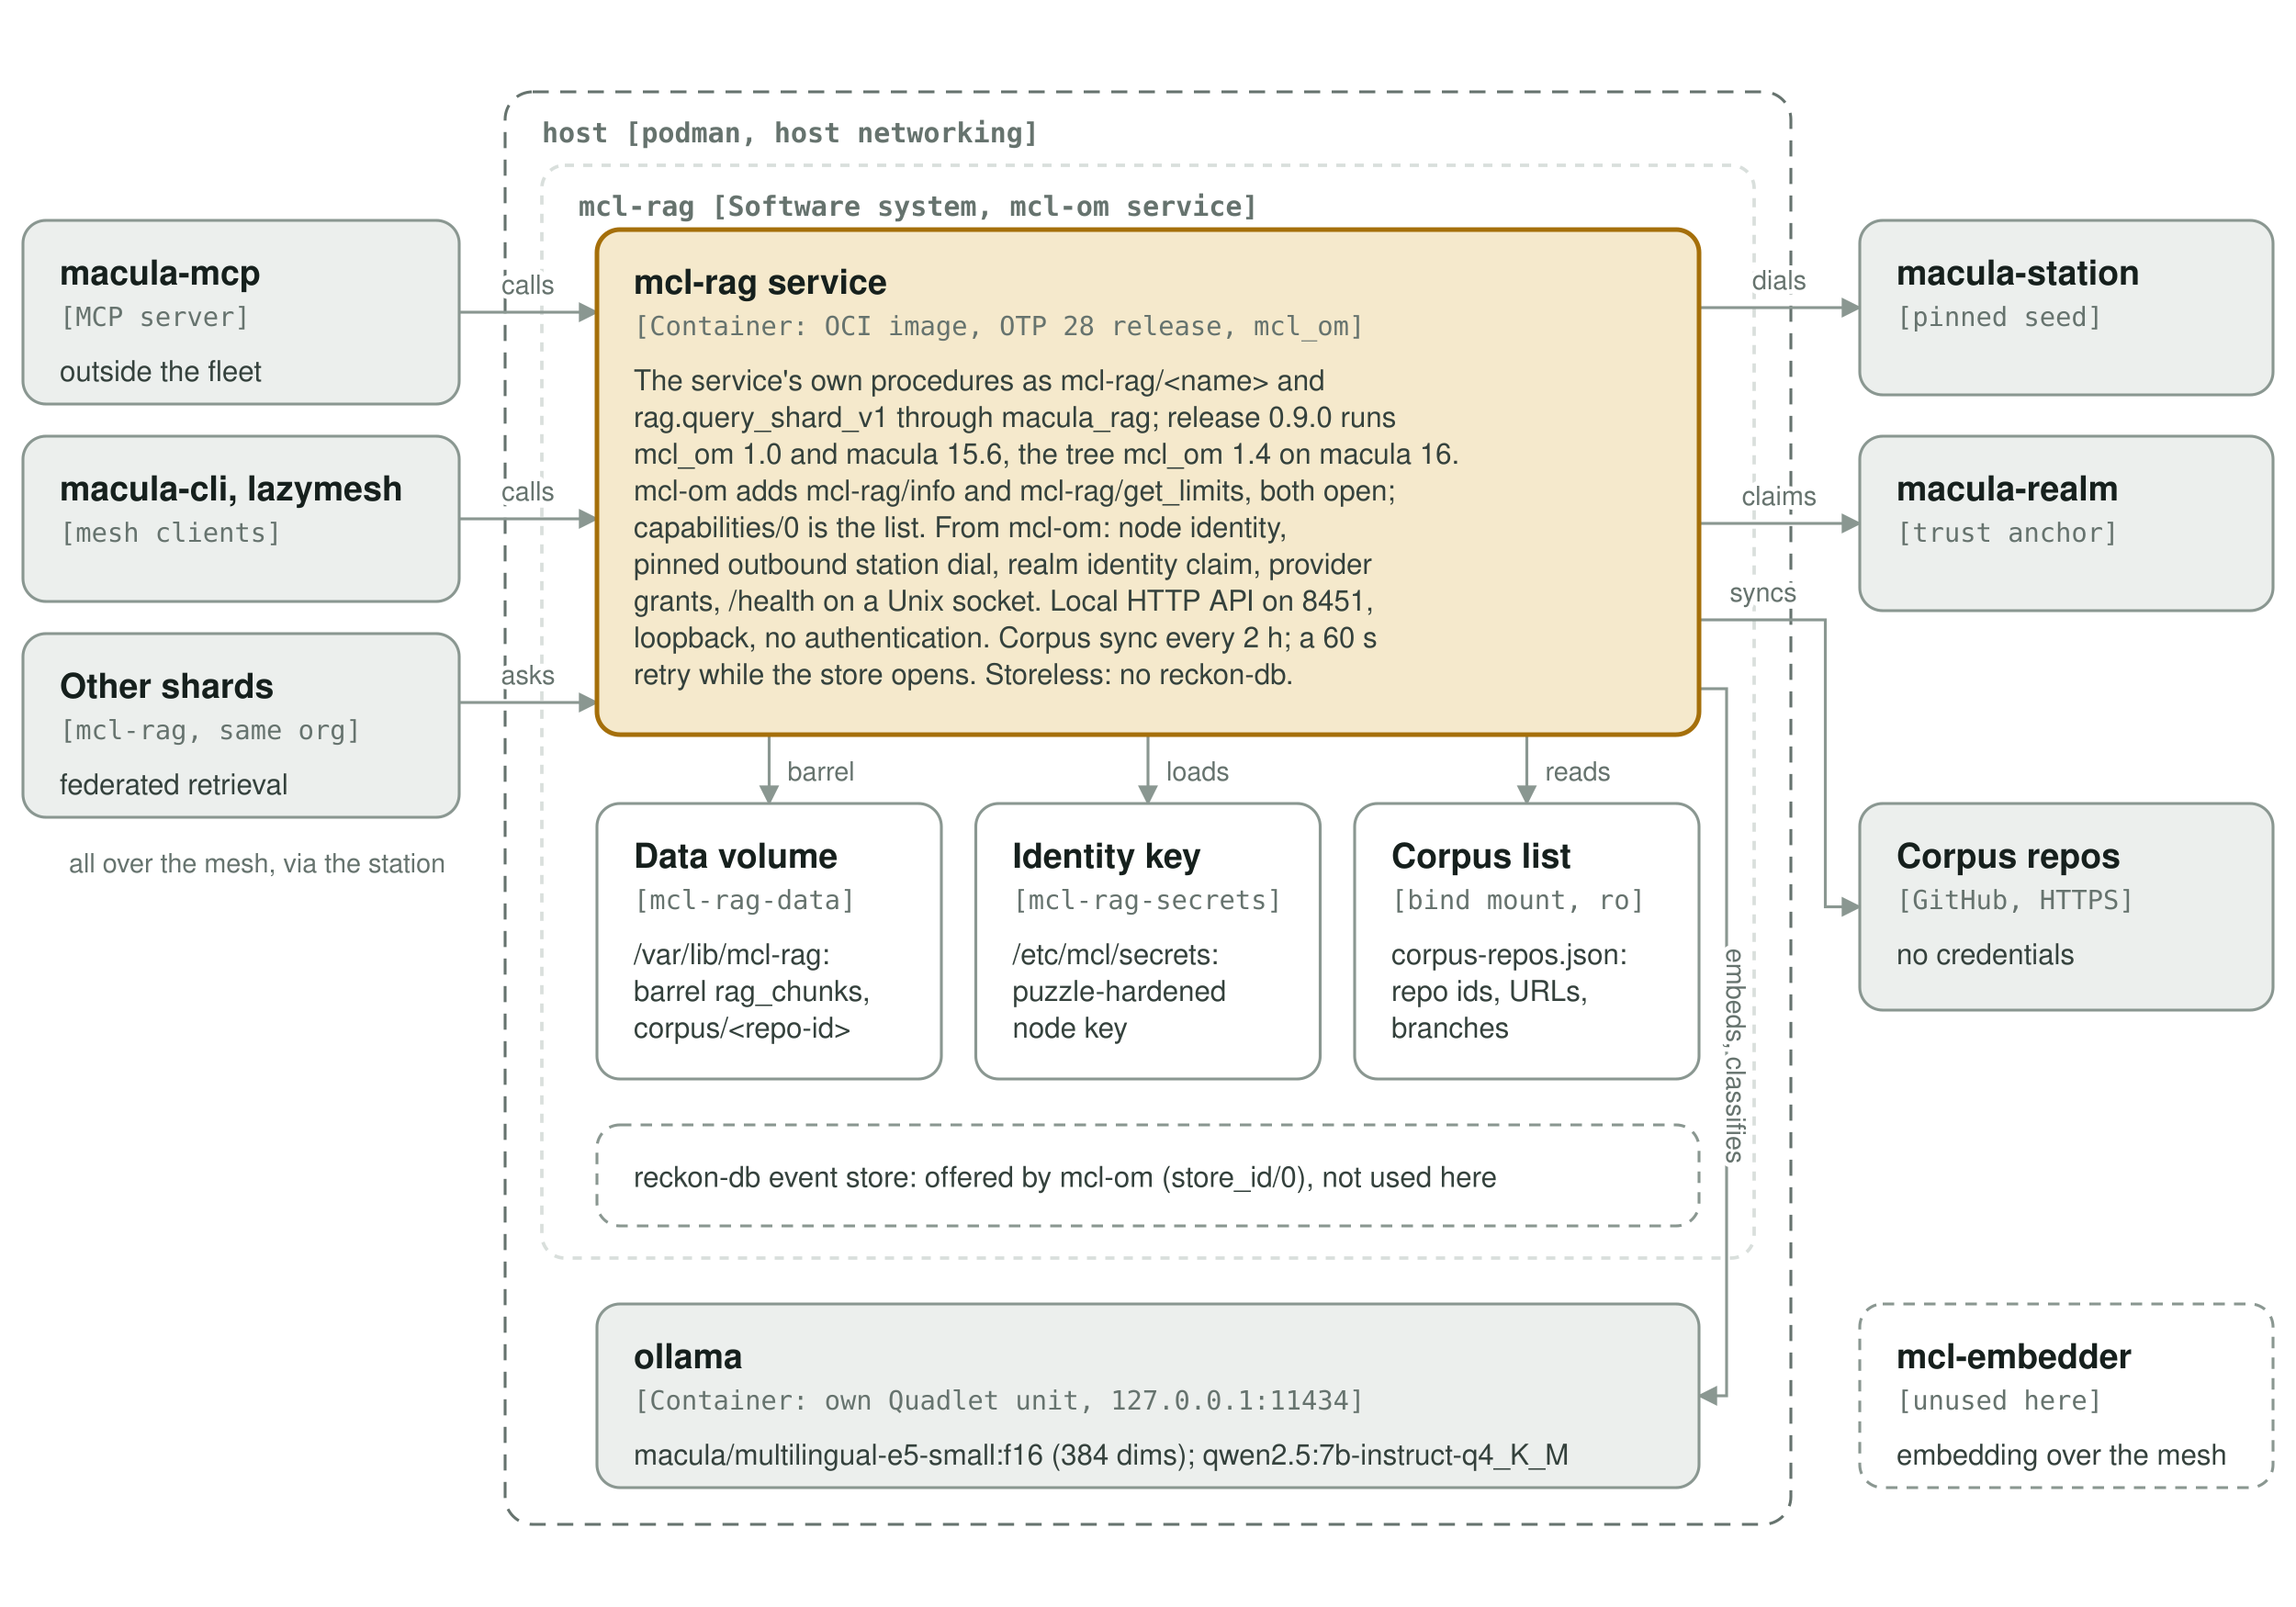
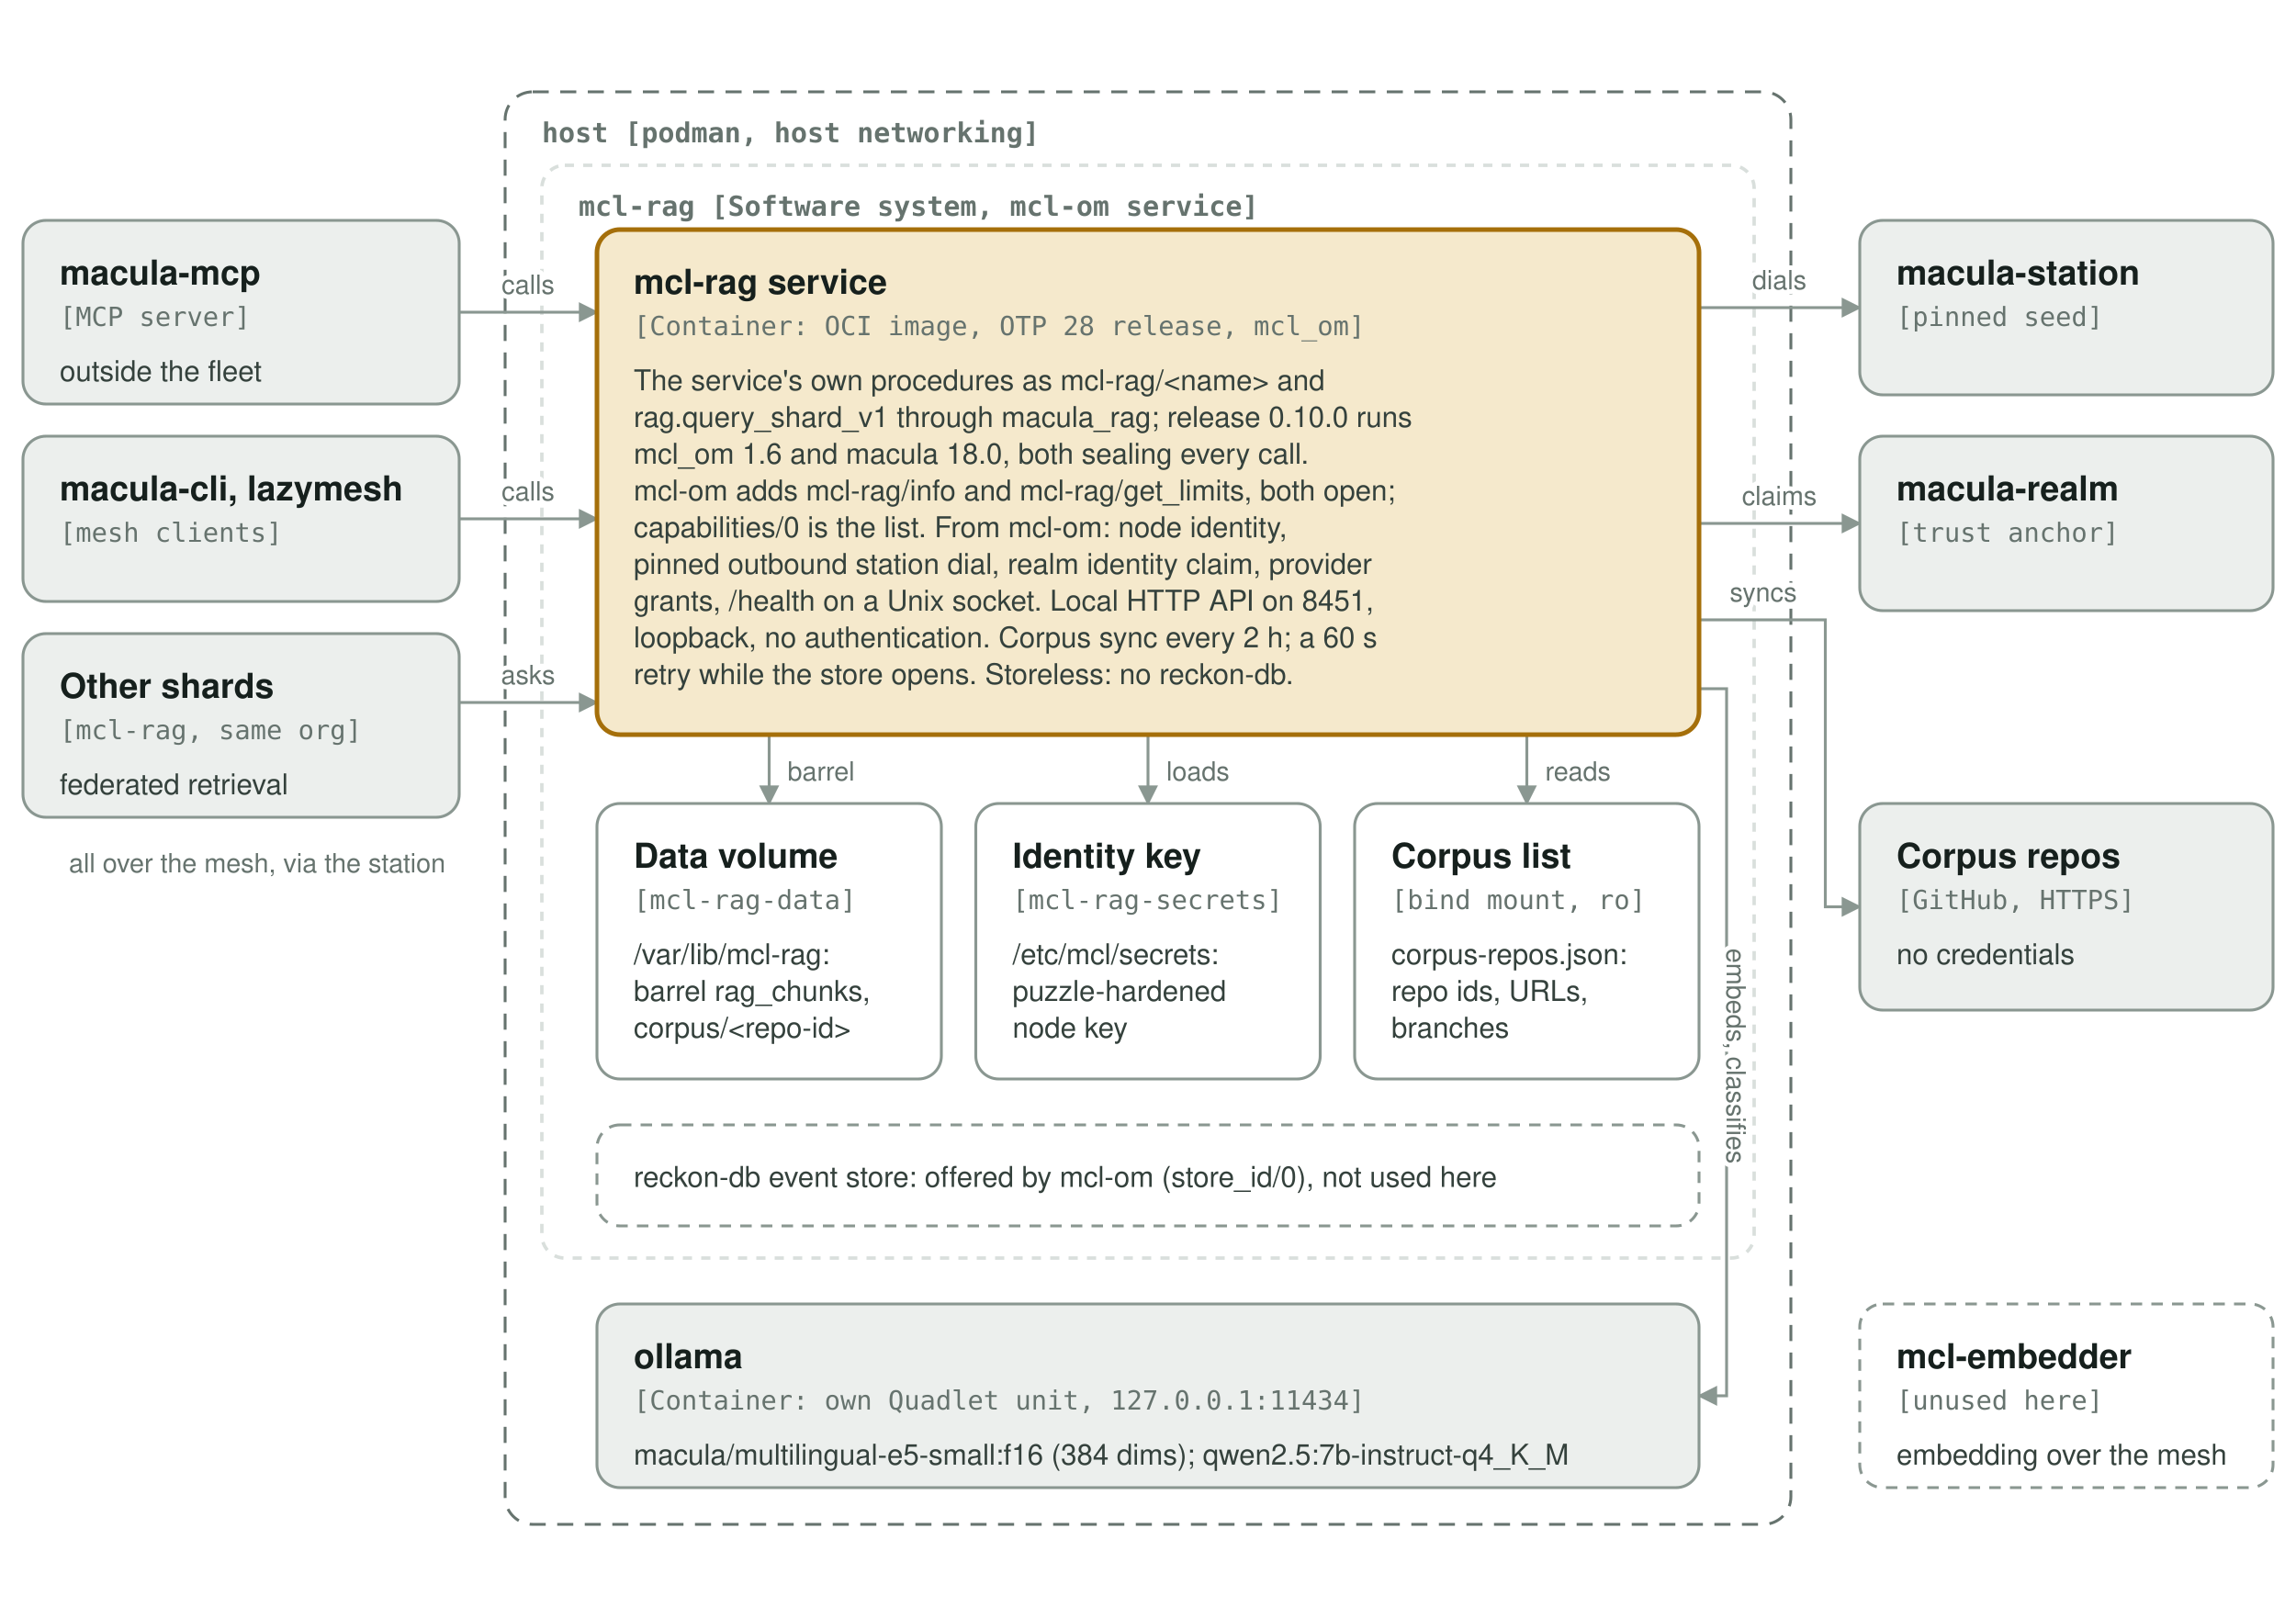
<svg xmlns="http://www.w3.org/2000/svg" viewBox="0 0 1000 700" role="img" aria-label="mcl-rag containers">
  <style>
.t-name { font-family: "Atkinson Hyperlegible", "Segoe UI", system-ui, -apple-system, Helvetica, Arial, sans-serif; font-size: 15px; font-weight: 700; }
.t-desc { font-family: "Atkinson Hyperlegible", "Segoe UI", system-ui, -apple-system, Helvetica, Arial, sans-serif; font-size: 12.5px; }
.t-rel { font-family: "Atkinson Hyperlegible", "Segoe UI", system-ui, -apple-system, Helvetica, Arial, sans-serif; font-size: 11.5px; paint-order: stroke; stroke-width: 4px; stroke-linejoin: round; }
.t-code { font-family: "JetBrains Mono", ui-monospace, Menlo, Consolas, monospace; font-size: 13px; font-weight: 600; }
.t-small { font-size: 12px; }
.t-type { font-family: "JetBrains Mono", ui-monospace, Menlo, Consolas, monospace; font-size: 11.5px; }
.t-bound { font-family: "JetBrains Mono", ui-monospace, Menlo, Consolas, monospace; font-size: 12px; font-weight: 600; }
.edge { fill: none; stroke-width: 1.25; }
.edge-later { fill: none; stroke-width: 1.25; stroke-dasharray: 5 4; }
.bg { fill: #FFFFFF; }
.b-sys { fill: #F5E9CC; stroke: #A56F0A; stroke-width: 2; }
.b-ext { fill: #ECEFED; stroke: #8A9791; stroke-width: 1.25; }
.b-per { fill: #E3EBF2; stroke: #3B5B7A; stroke-width: 1.25; }
.b-cmp { fill: #FFFFFF; stroke: #8A9791; stroke-width: 1.25; }
.b-later { fill: none; stroke: #8A9791; stroke-width: 1.25; stroke-dasharray: 5 4; }
.bound { fill: none; stroke: #66736E; stroke-width: 1.25; stroke-dasharray: 7 5; }
.bound-in { fill: none; stroke: #D9DFDC; stroke-width: 1.5; stroke-dasharray: 4 4; }
.head { fill: #3B5B7A; }
.t-name { fill: #16201D; }
.t-code { fill: #16201D; }
.t-type { fill: #66736E; }
.t-desc { fill: #34413C; }
.t-bound { fill: #66736E; }
.t-rel { fill: #66736E; stroke: #FFFFFF; }
.edge, .edge-later { stroke: #8A9791; }
.arrowhead { fill: #8A9791; }
@media (prefers-color-scheme: dark) {
.bg { fill: #171F1C; }
.b-sys { fill: #3A2E13; stroke: #E3AA3C; stroke-width: 2; }
.b-ext { fill: #1C2421; stroke: #7D8B85; stroke-width: 1.25; }
.b-per { fill: #1D2A36; stroke: #8EB4D8; stroke-width: 1.25; }
.b-cmp { fill: #171F1C; stroke: #7D8B85; stroke-width: 1.25; }
.b-later { fill: none; stroke: #7D8B85; stroke-width: 1.25; stroke-dasharray: 5 4; }
.bound { fill: none; stroke: #93A09A; stroke-width: 1.25; stroke-dasharray: 7 5; }
.bound-in { fill: none; stroke: #2A3431; stroke-width: 1.5; stroke-dasharray: 4 4; }
.head { fill: #8EB4D8; }
.t-name { fill: #E6ECE9; }
.t-code { fill: #E6ECE9; }
.t-type { fill: #93A09A; }
.t-desc { fill: #C3CDC8; }
.t-bound { fill: #93A09A; }
.t-rel { fill: #93A09A; stroke: #171F1C; }
.edge, .edge-later { stroke: #7D8B85; }
.arrowhead { fill: #7D8B85; }
}
</style>
  <defs>
    <marker id="a" viewBox="0 0 10 10" refX="9" refY="5" markerWidth="7" markerHeight="7" orient="auto-start-reverse">
      <path class="arrowhead" d="M0 0L10 5L0 10z" />
    </marker>
  </defs>
  <rect class="bg" x="0" y="0" width="1000" height="700" />
  <rect class="bound" x="220" y="40" width="560" height="624" rx="12" />
  <text class="t-bound" x="236" y="62">host [podman, host networking]</text>
  <rect class="bound-in" x="236" y="72" width="528" height="476" rx="10" />
  <text class="t-bound" x="252" y="94">mcl-rag [Software system, mcl-om service]</text>
  <path class="edge" d="M200 136H260" marker-end="url(#a)" />
  <path class="edge" d="M200 226H260" marker-end="url(#a)" />
  <path class="edge" d="M200 306H260" marker-end="url(#a)" />
  <path class="edge" d="M740 134H810" marker-end="url(#a)" />
  <path class="edge" d="M740 228H810" marker-end="url(#a)" />
  <path class="edge" d="M740 270H795V395H810" marker-end="url(#a)" />
  <path class="edge" d="M740 300H752V608H740" marker-end="url(#a)" />
  <path class="edge" d="M335 320V350" marker-end="url(#a)" />
  <path class="edge" d="M500 320V350" marker-end="url(#a)" />
  <path class="edge" d="M665 320V350" marker-end="url(#a)" />
  <rect class="b-sys" x="260" y="100" width="480" height="220" rx="10" />
  <text class="t-name" x="276" y="128">mcl-rag service</text>
  <text class="t-type" x="276" y="146">[Container: OCI image, OTP 28 release, mcl_om]</text>
  <text class="t-desc" x="276" y="170">The service's own procedures as mcl-rag/&lt;name&gt; and</text>
-   <text class="t-desc" x="276" y="186">rag.query_shard_v1 through macula_rag; release 0.9.0 runs</text>
-   <text class="t-desc" x="276" y="202">mcl_om 1.0 and macula 15.6, the tree mcl_om 1.4 on macula 16.</text>
+   <text class="t-desc" x="276" y="186">rag.query_shard_v1 through macula_rag; release 0.10.0 runs</text>
+   <text class="t-desc" x="276" y="202">mcl_om 1.6 and macula 18.0, both sealing every call.</text>
  <text class="t-desc" x="276" y="218">mcl-om adds mcl-rag/info and mcl-rag/get_limits, both open;</text>
  <text class="t-desc" x="276" y="234">capabilities/0 is the list. From mcl-om: node identity,</text>
  <text class="t-desc" x="276" y="250">pinned outbound station dial, realm identity claim, provider</text>
  <text class="t-desc" x="276" y="266">grants, /health on a Unix socket. Local HTTP API on 8451,</text>
  <text class="t-desc" x="276" y="282">loopback, no authentication. Corpus sync every 2 h; a 60 s</text>
  <text class="t-desc" x="276" y="298">retry while the store opens. Storeless: no reckon-db.</text>
  <rect class="b-cmp" x="260" y="350" width="150" height="120" rx="10" />
  <text class="t-name" x="276" y="378">Data volume</text>
  <text class="t-type" x="276" y="396">[mcl-rag-data]</text>
  <text class="t-desc" x="276" y="420">/var/lib/mcl-rag:</text>
  <text class="t-desc" x="276" y="436">barrel rag_chunks,</text>
  <text class="t-desc" x="276" y="452">corpus/&lt;repo-id&gt;</text>
  <rect class="b-cmp" x="425" y="350" width="150" height="120" rx="10" />
  <text class="t-name" x="441" y="378">Identity key</text>
  <text class="t-type" x="441" y="396">[mcl-rag-secrets]</text>
  <text class="t-desc" x="441" y="420">/etc/mcl/secrets:</text>
  <text class="t-desc" x="441" y="436">puzzle-hardened</text>
  <text class="t-desc" x="441" y="452">node key</text>
  <rect class="b-cmp" x="590" y="350" width="150" height="120" rx="10" />
  <text class="t-name" x="606" y="378">Corpus list</text>
  <text class="t-type" x="606" y="396">[bind mount, ro]</text>
  <text class="t-desc" x="606" y="420">corpus-repos.json:</text>
  <text class="t-desc" x="606" y="436">repo ids, URLs,</text>
  <text class="t-desc" x="606" y="452">branches</text>
  <rect class="b-later" x="260" y="490" width="480" height="44" rx="10" />
  <text class="t-desc" x="276" y="517">reckon-db event store: offered by mcl-om (store_id/0), not used here</text>
  <rect class="b-ext" x="260" y="568" width="480" height="80" rx="10" />
  <text class="t-name" x="276" y="596">ollama</text>
  <text class="t-type" x="276" y="614">[Container: own Quadlet unit, 127.0.0.1:11434]</text>
  <text class="t-desc" x="276" y="638">macula/multilingual-e5-small:f16 (384 dims); qwen2.5:7b-instruct-q4_K_M</text>
  <rect class="b-ext" x="10" y="96" width="190" height="80" rx="10" />
  <text class="t-name" x="26" y="124">macula-mcp</text>
  <text class="t-type" x="26" y="142">[MCP server]</text>
  <text class="t-desc" x="26" y="166">outside the fleet</text>
  <rect class="b-ext" x="10" y="190" width="190" height="72" rx="10" />
  <text class="t-name" x="26" y="218">macula-cli, lazymesh</text>
  <text class="t-type" x="26" y="236">[mesh clients]</text>
  <rect class="b-ext" x="10" y="276" width="190" height="80" rx="10" />
  <text class="t-name" x="26" y="304">Other shards</text>
  <text class="t-type" x="26" y="322">[mcl-rag, same org]</text>
  <text class="t-desc" x="26" y="346">federated retrieval</text>
  <rect class="b-ext" x="810" y="96" width="180" height="76" rx="10" />
  <text class="t-name" x="826" y="124">macula-station</text>
  <text class="t-type" x="826" y="142">[pinned seed]</text>
  <rect class="b-ext" x="810" y="190" width="180" height="76" rx="10" />
  <text class="t-name" x="826" y="218">macula-realm</text>
  <text class="t-type" x="826" y="236">[trust anchor]</text>
  <rect class="b-ext" x="810" y="350" width="180" height="90" rx="10" />
  <text class="t-name" x="826" y="378">Corpus repos</text>
  <text class="t-type" x="826" y="396">[GitHub, HTTPS]</text>
  <text class="t-desc" x="826" y="420">no credentials</text>
  <rect class="b-later" x="810" y="568" width="180" height="80" rx="10" />
  <text class="t-name" x="826" y="596">mcl-embedder</text>
  <text class="t-type" x="826" y="614">[unused here]</text>
  <text class="t-desc" x="826" y="638">embedding over the mesh</text>
  <text class="t-rel" x="230" y="128" text-anchor="middle">calls</text>
  <text class="t-rel" x="230" y="218" text-anchor="middle">calls</text>
  <text class="t-rel" x="230" y="298" text-anchor="middle">asks</text>
  <text class="t-rel" x="30" y="380">all over the mesh, via the station</text>
  <text class="t-rel" x="775" y="126" text-anchor="middle">dials</text>
  <text class="t-rel" x="775" y="220" text-anchor="middle">claims</text>
  <text class="t-rel" x="768" y="262" text-anchor="middle">syncs</text>
  <text class="t-rel" x="752" y="460" text-anchor="middle" transform="rotate(90 752 460)">embeds, classifies</text>
  <text class="t-rel" x="343" y="340">barrel</text>
  <text class="t-rel" x="508" y="340">loads</text>
  <text class="t-rel" x="673" y="340">reads</text>
</svg>
